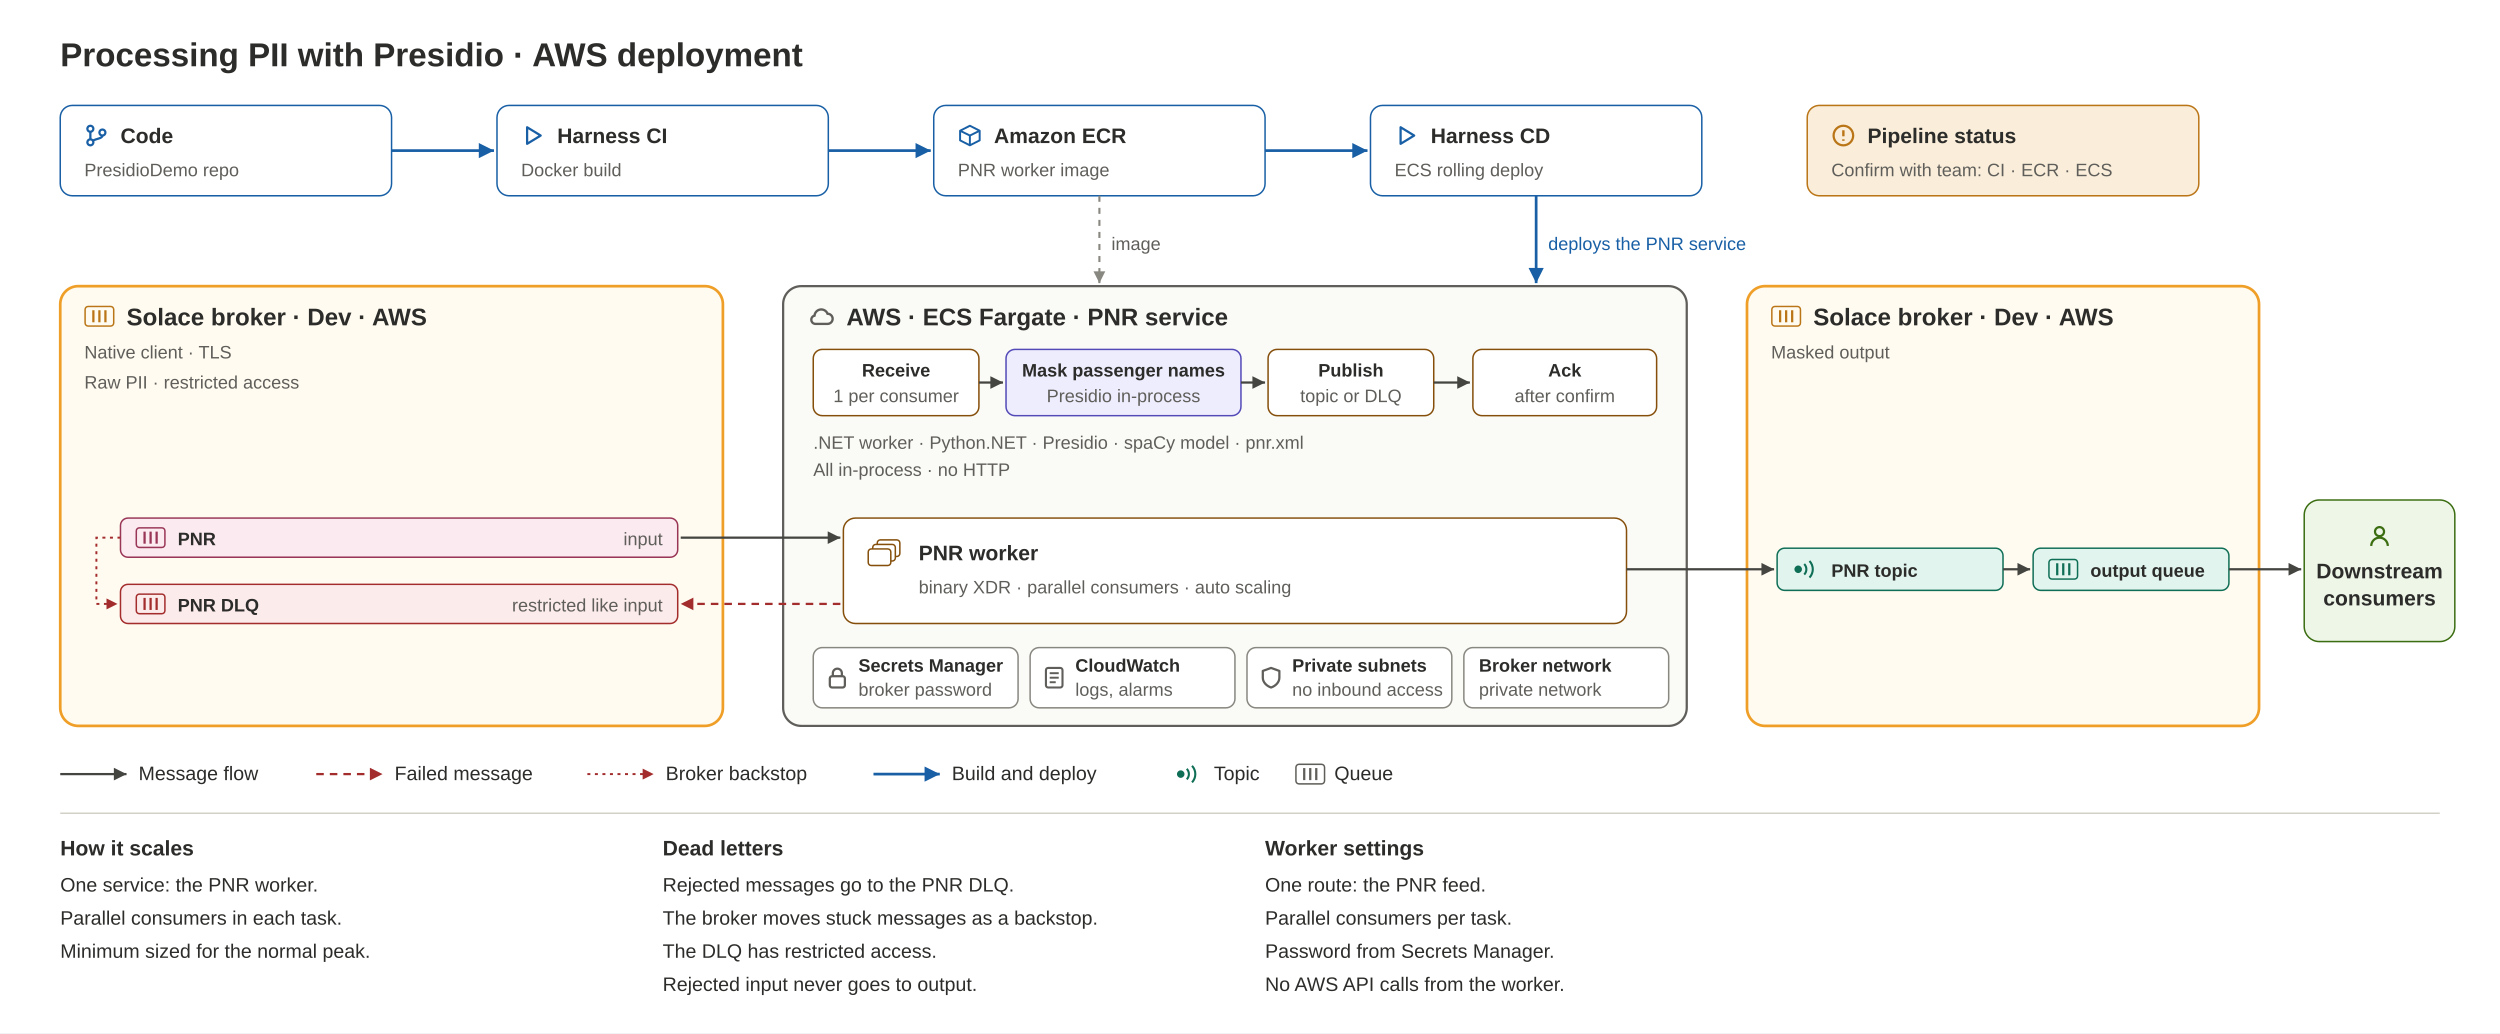
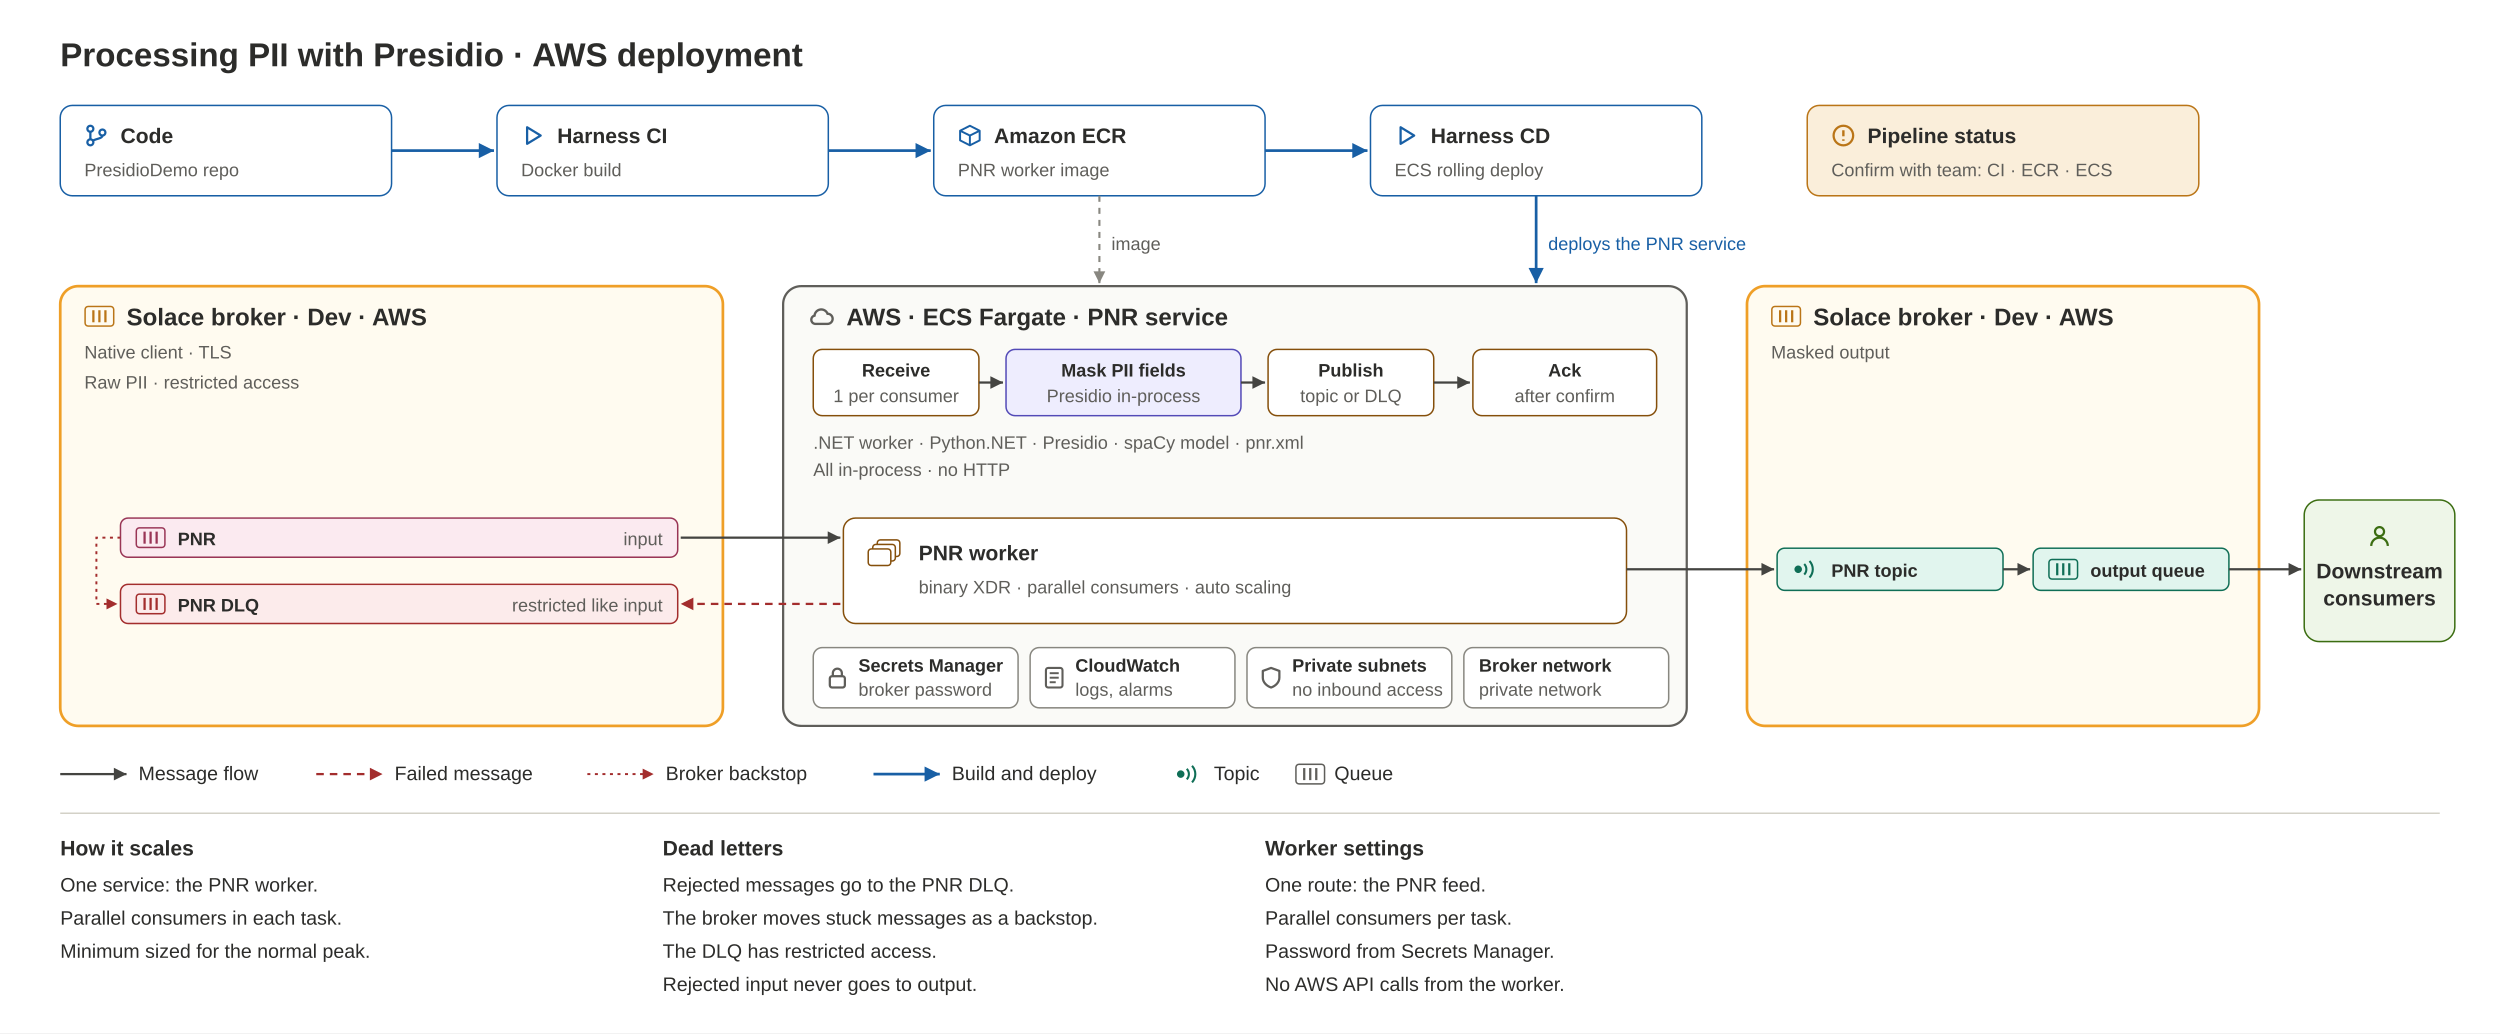
<svg xmlns="http://www.w3.org/2000/svg" viewBox="0 0 1660 686" role="img" aria-labelledby="title desc">
  <defs>
    <marker id="a" viewBox="0 0 10 10" refX="9" refY="5" markerWidth="7" markerHeight="7" orient="auto-start-reverse">
      <path d="M1 1L9 5L1 9z" fill="#444441" />
    </marker>
    <marker id="r" viewBox="0 0 10 10" refX="9" refY="5" markerWidth="7" markerHeight="7" orient="auto-start-reverse">
      <path d="M1 1L9 5L1 9z" fill="#A32D2D" />
    </marker>
    <marker id="b" viewBox="0 0 10 10" refX="9" refY="5" markerWidth="7" markerHeight="7" orient="auto-start-reverse">
      <path d="M1 1L9 5L1 9z" fill="#185FA5" />
    </marker>
    <marker id="g" viewBox="0 0 10 10" refX="9" refY="5" markerWidth="7" markerHeight="7" orient="auto-start-reverse">
      <path d="M1 1L9 5L1 9z" fill="#888780" />
    </marker>
    <symbol id="q" viewBox="0 0 20 14">
      <rect x="0.5" y="0.5" width="19" height="13" rx="2" fill="none" stroke="currentColor" />
      <path d="M6 3V11M10 3V11M14 3V11" stroke="currentColor" stroke-width="1.5" />
    </symbol>
    <symbol id="topic" viewBox="0 0 20 14">
      <circle cx="4" cy="7" r="2.5" fill="currentColor" />
      <path d="M8 3.5A5 5 0 0 1 8 10.5M11.5 1.5A8 8 0 0 1 11.5 12.5" fill="none" stroke="currentColor" stroke-width="1.4" />
    </symbol>
    <symbol id="tasks" viewBox="0 0 22 18">
      <rect x="6.5" y="0.5" width="15" height="11" rx="2" fill="#FFFFFF" stroke="currentColor" />
      <rect x="3.5" y="3.5" width="15" height="11" rx="2" fill="#FFFFFF" stroke="currentColor" />
      <rect x="0.5" y="6.5" width="15" height="11" rx="2" fill="#FFFFFF" stroke="currentColor" />
    </symbol>
    <symbol id="i-git" viewBox="0 0 16 16">
      <g fill="none" stroke="currentColor" stroke-width="1.5">
        <circle cx="4" cy="3.5" r="2" />
        <circle cx="4" cy="12.5" r="2" />
        <circle cx="12" cy="6" r="2" />
        <path d="M4 5.5V10.5M12 8C12 10 8 10 5.5 11.5" />
      </g>
    </symbol>
    <symbol id="i-run" viewBox="0 0 16 16">
      <path d="M4 2.5L13 8L4 13.5Z" fill="none" stroke="currentColor" stroke-width="1.5" stroke-linejoin="round" />
    </symbol>
    <symbol id="i-box" viewBox="0 0 16 16">
      <path d="M8 1.5L14.5 4.8V11.2L8 14.5L1.5 11.2V4.8Z M1.5 4.8L8 8L14.5 4.8 M8 8V14.5" fill="none" stroke="currentColor" stroke-width="1.3" stroke-linejoin="round" />
    </symbol>
    <symbol id="i-check" viewBox="0 0 16 16">
      <circle cx="8" cy="8" r="6.5" fill="none" stroke="currentColor" stroke-width="1.5" />
      <path d="M8 4.5V8.5M8 10.5V11.5" stroke="currentColor" stroke-width="1.6" />
    </symbol>
    <symbol id="i-cloud" viewBox="0 0 16 16">
      <path d="M4.5 12.5H12A3 3 0 0 0 12 6.5A4 4 0 0 0 4.3 7.6A2.5 2.5 0 0 0 4.5 12.5Z" fill="none" stroke="currentColor" stroke-width="1.4" />
    </symbol>
    <symbol id="i-lock" viewBox="0 0 16 16">
      <rect x="3" y="7" width="10" height="7.5" rx="1.5" fill="none" stroke="currentColor" stroke-width="1.5" />
      <path d="M5 7V5A3 3 0 0 1 11 5V7" fill="none" stroke="currentColor" stroke-width="1.5" />
    </symbol>
    <symbol id="i-log" viewBox="0 0 16 16">
      <rect x="2.5" y="1.5" width="11" height="13" rx="1.5" fill="none" stroke="currentColor" stroke-width="1.4" />
      <path d="M5 5H11M5 8H11M5 11H9" stroke="currentColor" stroke-width="1.3" />
    </symbol>
    <symbol id="i-shield" viewBox="0 0 16 16">
      <path d="M8 1.5L13.5 3.5V8C13.5 11 11 13.5 8 14.5C5 13.5 2.5 11 2.5 8V3.5Z" fill="none" stroke="currentColor" stroke-width="1.5" stroke-linejoin="round" />
    </symbol>
    <symbol id="i-user" viewBox="0 0 16 16">
      <circle cx="8" cy="5" r="3" fill="none" stroke="currentColor" stroke-width="1.5" />
      <path d="M2.5 14.5A5.5 5.5 0 0 1 13.5 14.5" fill="none" stroke="currentColor" stroke-width="1.5" />
    </symbol>
    <style>
text{font-family:'Segoe UI',Arial,sans-serif;fill:#2C2C2A}
.h{font-size:16px;font-weight:600}
.t{font-size:14px;font-weight:600}
.s{font-size:13px}
.m{font-size:12px;fill:#5F5E5A}
.k{font-size:12px;font-weight:600}
.c{font-family:Consolas,'Courier New',monospace;font-size:11px;fill:#5F5E5A}
.ln{fill:none;stroke:#444441;stroke-width:1.5}
.dl{fill:none;stroke:#A32D2D;stroke-width:1.5;stroke-dasharray:5 4}
.bk{fill:none;stroke:#A32D2D;stroke-width:1.3;stroke-dasharray:2 3}
.dp{fill:none;stroke:#185FA5;stroke-width:1.8}
.pf{fill:none;stroke:#888780;stroke-width:1.4;stroke-dasharray:4 4}
.bd rect{fill:#FFFFFF;stroke:#185FA5}.bd{color:#185FA5}
.iq rect{fill:#FBEAF0;stroke:#993556}.iq{color:#993556}
.dq rect{fill:#FCEBEB;stroke:#A32D2D}.dq{color:#A32D2D}
.cq rect{fill:#E1F5EE;stroke:#0F6E56}.cq{color:#0F6E56}
.mq rect{fill:#FAEEDA;stroke:#BA7517;stroke-dasharray:4 3}.mq{color:#BA7517}
.ws rect{fill:#FFFFFF;stroke:#854F0B}.ws{color:#854F0B}
.st rect{fill:#FFFFFF;stroke:#854F0B}
.sv rect{fill:#FFFFFF;stroke:#888780}.sv{color:#5F5E5A}
.miss{fill:#854F0B;font-weight:600}
</style>
  </defs>
  <rect width="1660" height="686" fill="#FFFFFF" />
  <text class="h" x="40" y="44" style="font-size:22px">Processing PII with Presidio · AWS deployment</text>
  <g class="bd">
    <rect x="40" y="70" width="220" height="60" rx="8" />
    <use href="#i-git" x="56" y="82" width="16" height="16" />
    <text class="t" x="80" y="95">Code</text>
    <text class="m" x="56" y="117">PresidioDemo repo</text>
  </g>
  <g class="bd">
    <rect x="330" y="70" width="220" height="60" rx="8" />
    <use href="#i-run" x="346" y="82" width="16" height="16" />
    <text class="t" x="370" y="95">Harness CI</text>
    <text class="m" x="346" y="117">Docker build</text>
  </g>
  <g class="bd">
    <rect x="620" y="70" width="220" height="60" rx="8" />
    <use href="#i-box" x="636" y="82" width="16" height="16" />
    <text class="t" x="660" y="95">Amazon ECR</text>
    <text class="m" x="636" y="117">PNR worker image</text>
  </g>
  <g class="bd">
    <rect x="910" y="70" width="220" height="60" rx="8" />
    <use href="#i-run" x="926" y="82" width="16" height="16" />
    <text class="t" x="950" y="95">Harness CD</text>
    <text class="m" x="926" y="117">ECS rolling deploy</text>
  </g>
  <g>
    <rect x="1200" y="70" width="260" height="60" rx="8" fill="#FAEEDA" stroke="#BA7517" />
    <use href="#i-check" x="1216" y="82" width="16" height="16" style="color:#BA7517" />
    <text class="t" x="1240" y="95">Pipeline status</text>
    <text class="m" x="1216" y="117">Confirm with team: CI · ECR · ECS</text>
  </g>
  <path class="dp" d="M260 100H328" marker-end="url(#b)" />
  <path class="dp" d="M550 100H618" marker-end="url(#b)" />
  <path class="dp" d="M840 100H908" marker-end="url(#b)" />
  <rect x="40" y="190" width="440" height="292" rx="12" fill="#FFFBF0" stroke="#EF9F27" stroke-width="1.8" />
  <use href="#q" x="56" y="203" width="20" height="14" style="color:#BA7517" />
  <text class="h" x="84" y="216">Solace broker · Dev · AWS</text>
  <text class="m" x="56" y="238">Native client · TLS</text>
  <text class="m" x="56" y="258">Raw PII · restricted access</text>
  <rect x="520" y="190" width="600" height="292" rx="12" fill="#FAFAF7" stroke="#5F5E5A" stroke-width="1.5" />
  <use href="#i-cloud" x="536" y="201" width="18" height="18" style="color:#5F5E5A" />
  <text class="h" x="562" y="216">AWS · ECS Fargate · PNR service</text>
  <g class="st">
    <rect x="540" y="232" width="110" height="44" rx="6" />
    <text class="k" x="595" y="250" text-anchor="middle">Receive</text>
    <text class="m" x="595" y="267" text-anchor="middle">1 per consumer</text>
  </g>
  <rect x="668" y="232" width="156" height="44" rx="6" fill="#EEEDFE" stroke="#534AB7" />
-   <text class="k" x="746" y="250" text-anchor="middle">Mask passenger names</text>
+   <text class="k" x="746" y="250" text-anchor="middle">Mask PII fields</text>
  <text class="m" x="746" y="267" text-anchor="middle">Presidio in-process</text>
  <g class="st">
    <rect x="842" y="232" width="110" height="44" rx="6" />
    <text class="k" x="897" y="250" text-anchor="middle">Publish</text>
    <text class="m" x="897" y="267" text-anchor="middle">topic or DLQ</text>
  </g>
  <g class="st">
    <rect x="978" y="232" width="122" height="44" rx="6" />
    <text class="k" x="1039" y="250" text-anchor="middle">Ack</text>
    <text class="m" x="1039" y="267" text-anchor="middle">after confirm</text>
  </g>
  <path class="ln" d="M650 254H666" marker-end="url(#a)" />
  <path class="ln" d="M824 254H840" marker-end="url(#a)" />
  <path class="ln" d="M952 254H976" marker-end="url(#a)" />
  <text class="m" x="540" y="298">.NET worker · Python.NET · Presidio · spaCy model · pnr.xml</text>
  <text class="m" x="540" y="316">All in-process · no HTTP</text>
  <rect x="1160" y="190" width="340" height="292" rx="12" fill="#FFFBF0" stroke="#EF9F27" stroke-width="1.8" />
  <use href="#q" x="1176" y="203" width="20" height="14" style="color:#BA7517" />
  <text class="h" x="1204" y="216">Solace broker · Dev · AWS</text>
  <text class="m" x="1176" y="238">Masked output</text>
  <rect x="1530" y="332" width="100" height="94" rx="10" fill="#EEF6E8" stroke="#3B6D11" />
  <use href="#i-user" x="1572" y="348" width="16" height="16" style="color:#3B6D11" />
  <text class="t" x="1580" y="384" text-anchor="middle">Downstream</text>
  <text class="t" x="1580" y="402" text-anchor="middle">consumers</text>
  <g class="iq">
    <rect x="80" y="344" width="370" height="26" rx="5" />
    <use href="#q" x="90" y="350" width="20" height="14" />
    <text class="k" x="118" y="362">PNR</text>
    <text class="m" x="440" y="362" text-anchor="end">input</text>
  </g>
  <g class="dq">
    <rect x="80" y="388" width="370" height="26" rx="5" />
    <use href="#q" x="90" y="394" width="20" height="14" />
    <text class="k" x="118" y="406">PNR DLQ</text>
    <text class="m" x="440" y="406" text-anchor="end">restricted like input</text>
  </g>
  <path class="bk" d="M80 357H64V401H78" marker-end="url(#r)" />
  <g class="ws">
    <rect x="560" y="344" width="520" height="70" rx="8" />
    <use href="#tasks" x="576" y="358" width="22" height="18" />
    <text class="t" x="610" y="372">PNR worker</text>
    <text class="m" x="610" y="394">binary XDR · parallel consumers · auto scaling</text>
  </g>
  <g class="cq">
    <rect x="1180" y="364" width="150" height="28" rx="5" />
    <use href="#topic" x="1190" y="371" width="20" height="14" />
    <text class="k" x="1216" y="383">PNR topic</text>
  </g>
  <g class="cq">
    <rect x="1350" y="364" width="130" height="28" rx="5" />
    <use href="#q" x="1360" y="371" width="20" height="14" />
    <text class="k" x="1388" y="383">output queue</text>
  </g>
  <path class="ln" d="M452 357H558" marker-end="url(#a)" />
  <path class="dl" d="M558 401H452" marker-end="url(#r)" />
  <path class="ln" d="M1080 378H1178" marker-end="url(#a)" />
  <path class="ln" d="M1330 378H1348" marker-end="url(#a)" />
  <path class="ln" d="M1480 378H1528" marker-end="url(#a)" />
  <g class="sv">
    <rect x="540" y="430" width="136" height="40" rx="6" />
    <use href="#i-lock" x="548" y="442" width="16" height="16" />
    <text class="k" x="570" y="446">Secrets Manager</text>
    <text class="m" x="570" y="462">broker password</text>
  </g>
  <g class="sv">
    <rect x="684" y="430" width="136" height="40" rx="6" />
    <use href="#i-log" x="692" y="442" width="16" height="16" />
    <text class="k" x="714" y="446">CloudWatch</text>
    <text class="m" x="714" y="462">logs, alarms</text>
  </g>
  <g class="sv">
    <rect x="828" y="430" width="136" height="40" rx="6" />
    <use href="#i-shield" x="836" y="442" width="16" height="16" />
    <text class="k" x="858" y="446">Private subnets</text>
    <text class="m" x="858" y="462">no inbound access</text>
  </g>
  <g class="sv">
    <rect x="972" y="430" width="136" height="40" rx="6" />
    <text class="k" x="982" y="446">Broker network</text>
    <text class="m" x="982" y="462">private network</text>
  </g>
  <path class="pf" d="M730 130V188" marker-end="url(#g)" />
  <text class="m" x="738" y="166">image</text>
  <path class="dp" d="M1020 130V188" marker-end="url(#b)" />
  <text class="m" x="1028" y="166" style="fill:#185FA5">deploys the PNR service</text>
  <path class="ln" d="M40 514H84" marker-end="url(#a)" />
  <text class="s" x="92" y="518">Message flow</text>
  <path class="dl" d="M210 514H254" marker-end="url(#r)" />
  <text class="s" x="262" y="518">Failed message</text>
  <path class="bk" d="M390 514H434" marker-end="url(#r)" />
  <text class="s" x="442" y="518">Broker backstop</text>
  <path class="dp" d="M580 514H624" marker-end="url(#b)" />
  <text class="s" x="632" y="518">Build and deploy</text>
  <use href="#topic" x="780" y="507" width="20" height="14" style="color:#0F6E56" />
  <text class="s" x="806" y="518">Topic</text>
  <use href="#q" x="860" y="507" width="20" height="14" style="color:#5F5E5A" />
  <text class="s" x="886" y="518">Queue</text>
  <line x1="40" y1="540" x2="1620" y2="540" stroke="#D3D1C7" />
  <text class="t" x="40" y="568">How it scales</text>
  <text class="s" x="40" y="592">One service: the PNR worker.</text>
  <text class="s" x="40" y="614">Parallel consumers in each task.</text>
  <text class="s" x="40" y="636">Minimum sized for the normal peak.</text>
  <text class="t" x="440" y="568">Dead letters</text>
  <text class="s" x="440" y="592">Rejected messages go to the PNR DLQ.</text>
  <text class="s" x="440" y="614">The broker moves stuck messages as a backstop.</text>
  <text class="s" x="440" y="636">The DLQ has restricted access.</text>
  <text class="s" x="440" y="658">Rejected input never goes to output.</text>
  <text class="t" x="840" y="568">Worker settings</text>
  <text class="s" x="840" y="592">One route: the PNR feed.</text>
  <text class="s" x="840" y="614">Parallel consumers per task.</text>
  <text class="s" x="840" y="636">Password from Secrets Manager.</text>
  <text class="s" x="840" y="658">No AWS API calls from the worker.</text>
</svg>
